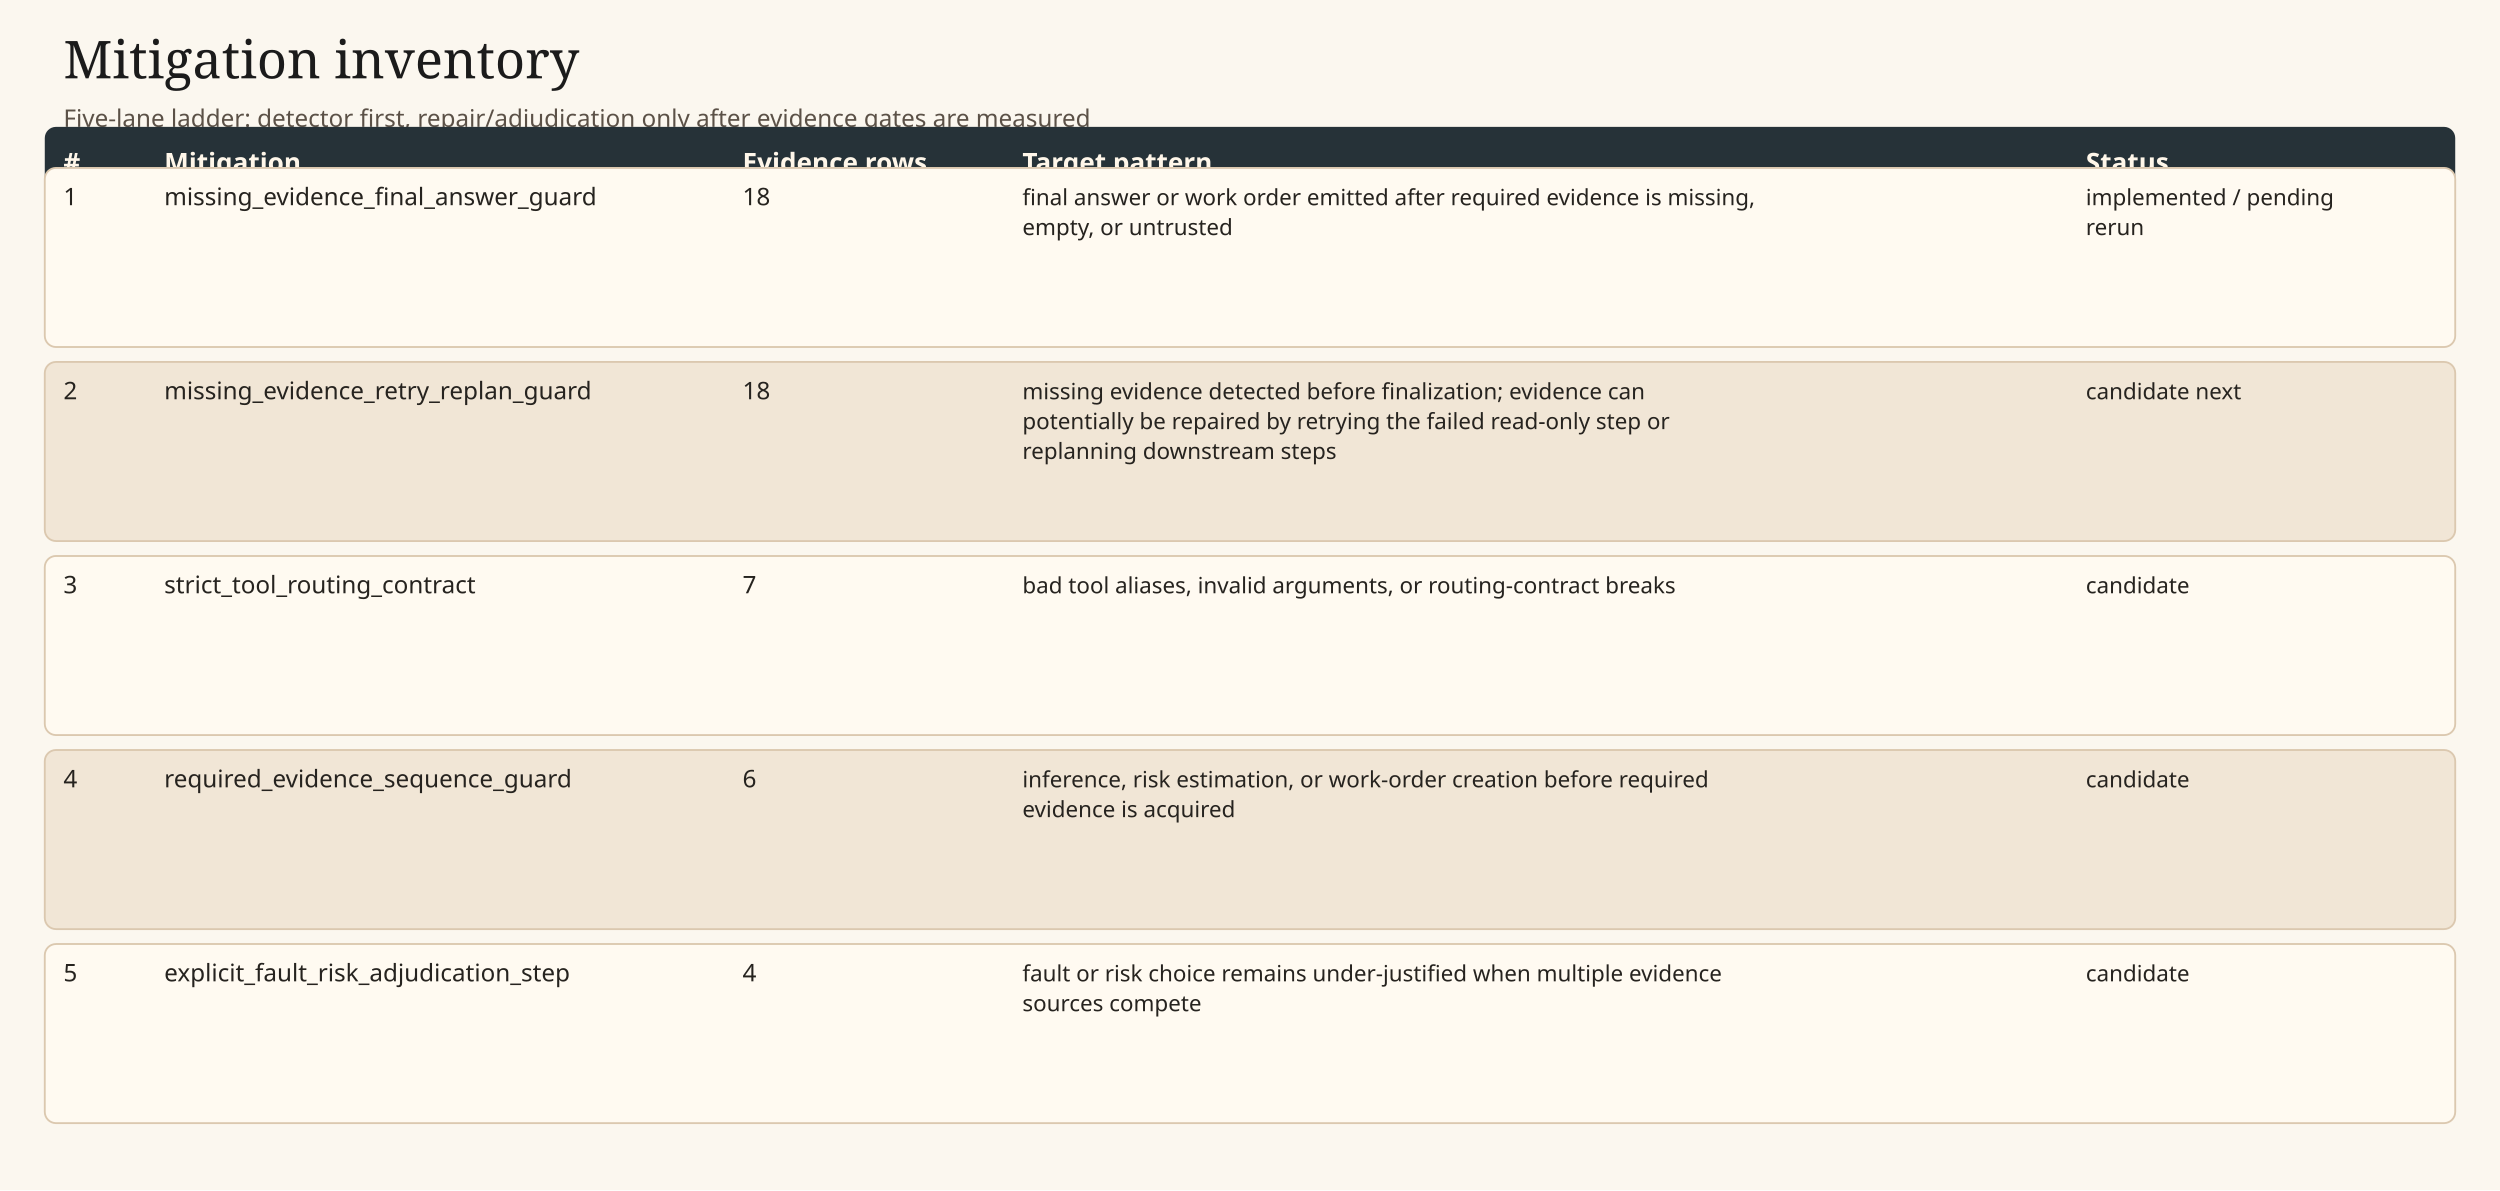
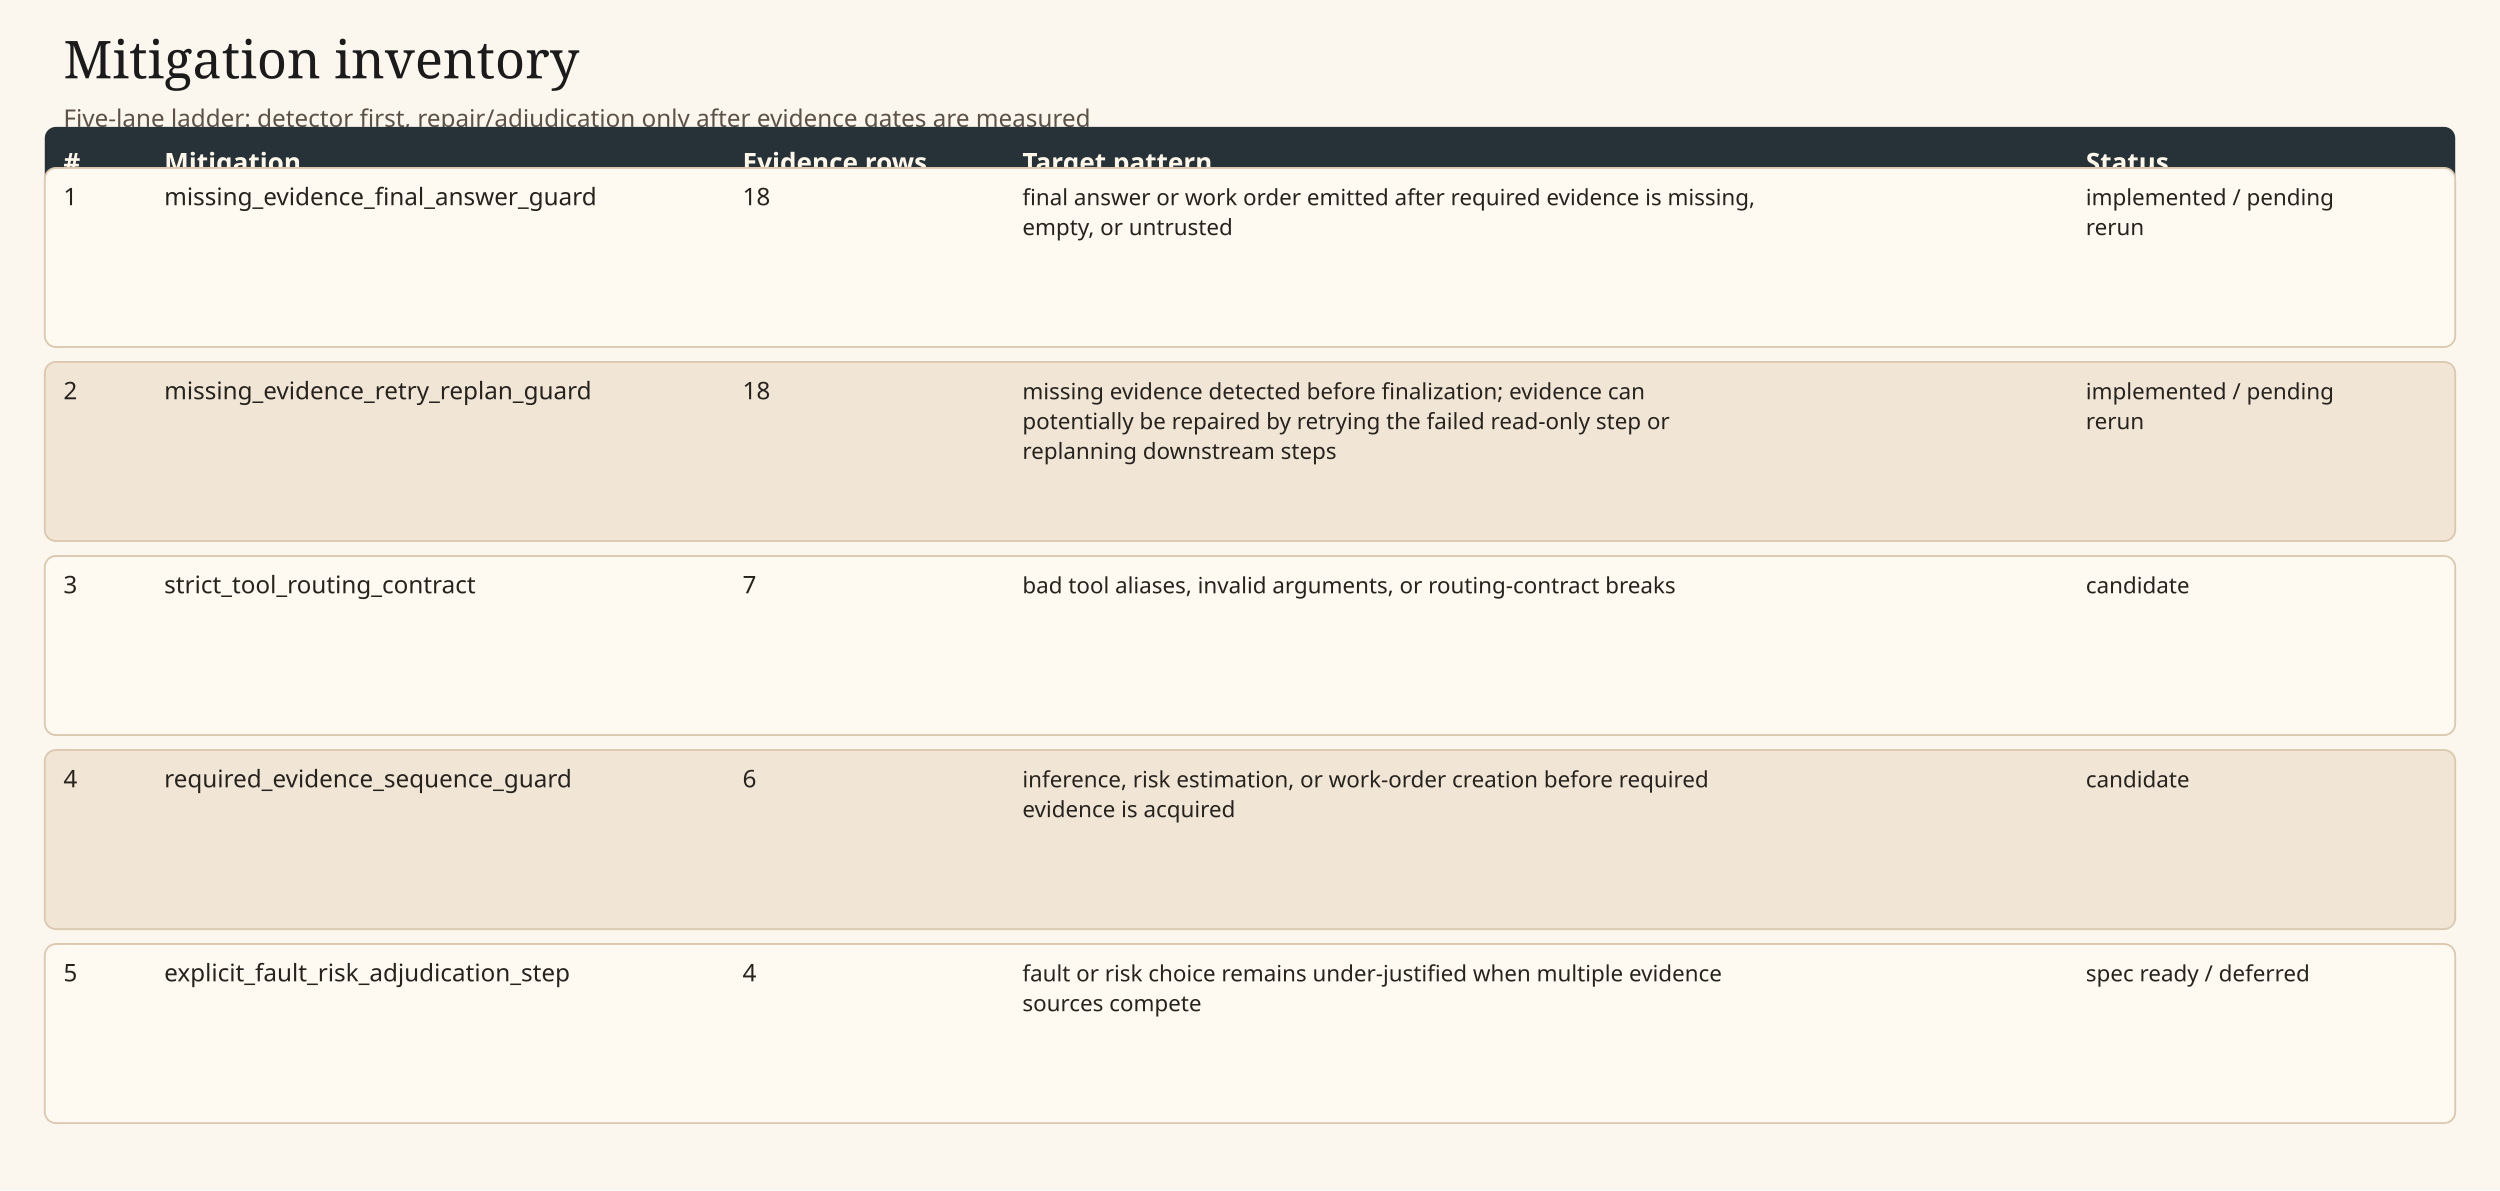
<svg xmlns="http://www.w3.org/2000/svg" viewBox="0 0 1340 638">
  <rect width="100%" height="100%" fill="#fbf7ef" />
  <text x="34" y="42" font-family="Georgia, serif" font-size="28" fill="#1b1b1b">Mitigation inventory</text>
  <text x="34" y="68" font-family="Verdana, sans-serif" font-size="13" fill="#5b5147">Five-lane ladder: detector first, repair/adjudication only after evidence gates are measured</text>
  <rect x="24" y="68" width="1292" height="38" rx="6" fill="#263238" />
  <text x="34" y="92" font-family="Verdana, sans-serif" font-size="14" font-weight="700" fill="#fff7ea">#</text>
  <text x="88" y="92" font-family="Verdana, sans-serif" font-size="14" font-weight="700" fill="#fff7ea">Mitigation</text>
  <text x="398" y="92" font-family="Verdana, sans-serif" font-size="14" font-weight="700" fill="#fff7ea">Evidence rows</text>
  <text x="548" y="92" font-family="Verdana, sans-serif" font-size="14" font-weight="700" fill="#fff7ea">Target pattern</text>
  <text x="1118" y="92" font-family="Verdana, sans-serif" font-size="14" font-weight="700" fill="#fff7ea">Status</text>
  <rect x="24" y="90" width="1292" height="96" rx="6" fill="#fffaf1" stroke="#dbc8af" />
  <text x="34" y="110" font-family="Verdana, sans-serif" font-size="13" fill="#26231f">1</text>
  <text x="88" y="110" font-family="Verdana, sans-serif" font-size="13" fill="#26231f">missing_evidence_final_answer_guard</text>
  <text x="398" y="110" font-family="Verdana, sans-serif" font-size="13" fill="#26231f">18</text>
  <text x="548" y="110" font-family="Verdana, sans-serif" font-size="12" fill="#26231f">final answer or work order emitted after required evidence is missing,</text>
  <text x="548" y="126" font-family="Verdana, sans-serif" font-size="12" fill="#26231f">empty, or untrusted</text>
  <text x="1118" y="110" font-family="Verdana, sans-serif" font-size="12" fill="#26231f">implemented / pending</text>
  <text x="1118" y="126" font-family="Verdana, sans-serif" font-size="12" fill="#26231f">rerun</text>
  <rect x="24" y="194" width="1292" height="96" rx="6" fill="#f1e6d6" stroke="#dbc8af" />
  <text x="34" y="214" font-family="Verdana, sans-serif" font-size="13" fill="#26231f">2</text>
  <text x="88" y="214" font-family="Verdana, sans-serif" font-size="13" fill="#26231f">missing_evidence_retry_replan_guard</text>
  <text x="398" y="214" font-family="Verdana, sans-serif" font-size="13" fill="#26231f">18</text>
  <text x="548" y="214" font-family="Verdana, sans-serif" font-size="12" fill="#26231f">missing evidence detected before finalization; evidence can</text>
  <text x="548" y="230" font-family="Verdana, sans-serif" font-size="12" fill="#26231f">potentially be repaired by retrying the failed read-only step or</text>
  <text x="548" y="246" font-family="Verdana, sans-serif" font-size="12" fill="#26231f">replanning downstream steps</text>
-   <text x="1118" y="214" font-family="Verdana, sans-serif" font-size="12" fill="#26231f">candidate next</text>
+   <text x="1118" y="214" font-family="Verdana, sans-serif" font-size="12" fill="#26231f">implemented / pending</text>
+   <text x="1118" y="230" font-family="Verdana, sans-serif" font-size="12" fill="#26231f">rerun</text>
  <rect x="24" y="298" width="1292" height="96" rx="6" fill="#fffaf1" stroke="#dbc8af" />
  <text x="34" y="318" font-family="Verdana, sans-serif" font-size="13" fill="#26231f">3</text>
  <text x="88" y="318" font-family="Verdana, sans-serif" font-size="13" fill="#26231f">strict_tool_routing_contract</text>
  <text x="398" y="318" font-family="Verdana, sans-serif" font-size="13" fill="#26231f">7</text>
  <text x="548" y="318" font-family="Verdana, sans-serif" font-size="12" fill="#26231f">bad tool aliases, invalid arguments, or routing-contract breaks</text>
  <text x="1118" y="318" font-family="Verdana, sans-serif" font-size="12" fill="#26231f">candidate</text>
  <rect x="24" y="402" width="1292" height="96" rx="6" fill="#f1e6d6" stroke="#dbc8af" />
  <text x="34" y="422" font-family="Verdana, sans-serif" font-size="13" fill="#26231f">4</text>
  <text x="88" y="422" font-family="Verdana, sans-serif" font-size="13" fill="#26231f">required_evidence_sequence_guard</text>
  <text x="398" y="422" font-family="Verdana, sans-serif" font-size="13" fill="#26231f">6</text>
  <text x="548" y="422" font-family="Verdana, sans-serif" font-size="12" fill="#26231f">inference, risk estimation, or work-order creation before required</text>
  <text x="548" y="438" font-family="Verdana, sans-serif" font-size="12" fill="#26231f">evidence is acquired</text>
  <text x="1118" y="422" font-family="Verdana, sans-serif" font-size="12" fill="#26231f">candidate</text>
  <rect x="24" y="506" width="1292" height="96" rx="6" fill="#fffaf1" stroke="#dbc8af" />
  <text x="34" y="526" font-family="Verdana, sans-serif" font-size="13" fill="#26231f">5</text>
  <text x="88" y="526" font-family="Verdana, sans-serif" font-size="13" fill="#26231f">explicit_fault_risk_adjudication_step</text>
  <text x="398" y="526" font-family="Verdana, sans-serif" font-size="13" fill="#26231f">4</text>
  <text x="548" y="526" font-family="Verdana, sans-serif" font-size="12" fill="#26231f">fault or risk choice remains under-justified when multiple evidence</text>
  <text x="548" y="542" font-family="Verdana, sans-serif" font-size="12" fill="#26231f">sources compete</text>
-   <text x="1118" y="526" font-family="Verdana, sans-serif" font-size="12" fill="#26231f">candidate</text>
+   <text x="1118" y="526" font-family="Verdana, sans-serif" font-size="12" fill="#26231f">spec ready / deferred</text>
</svg>
